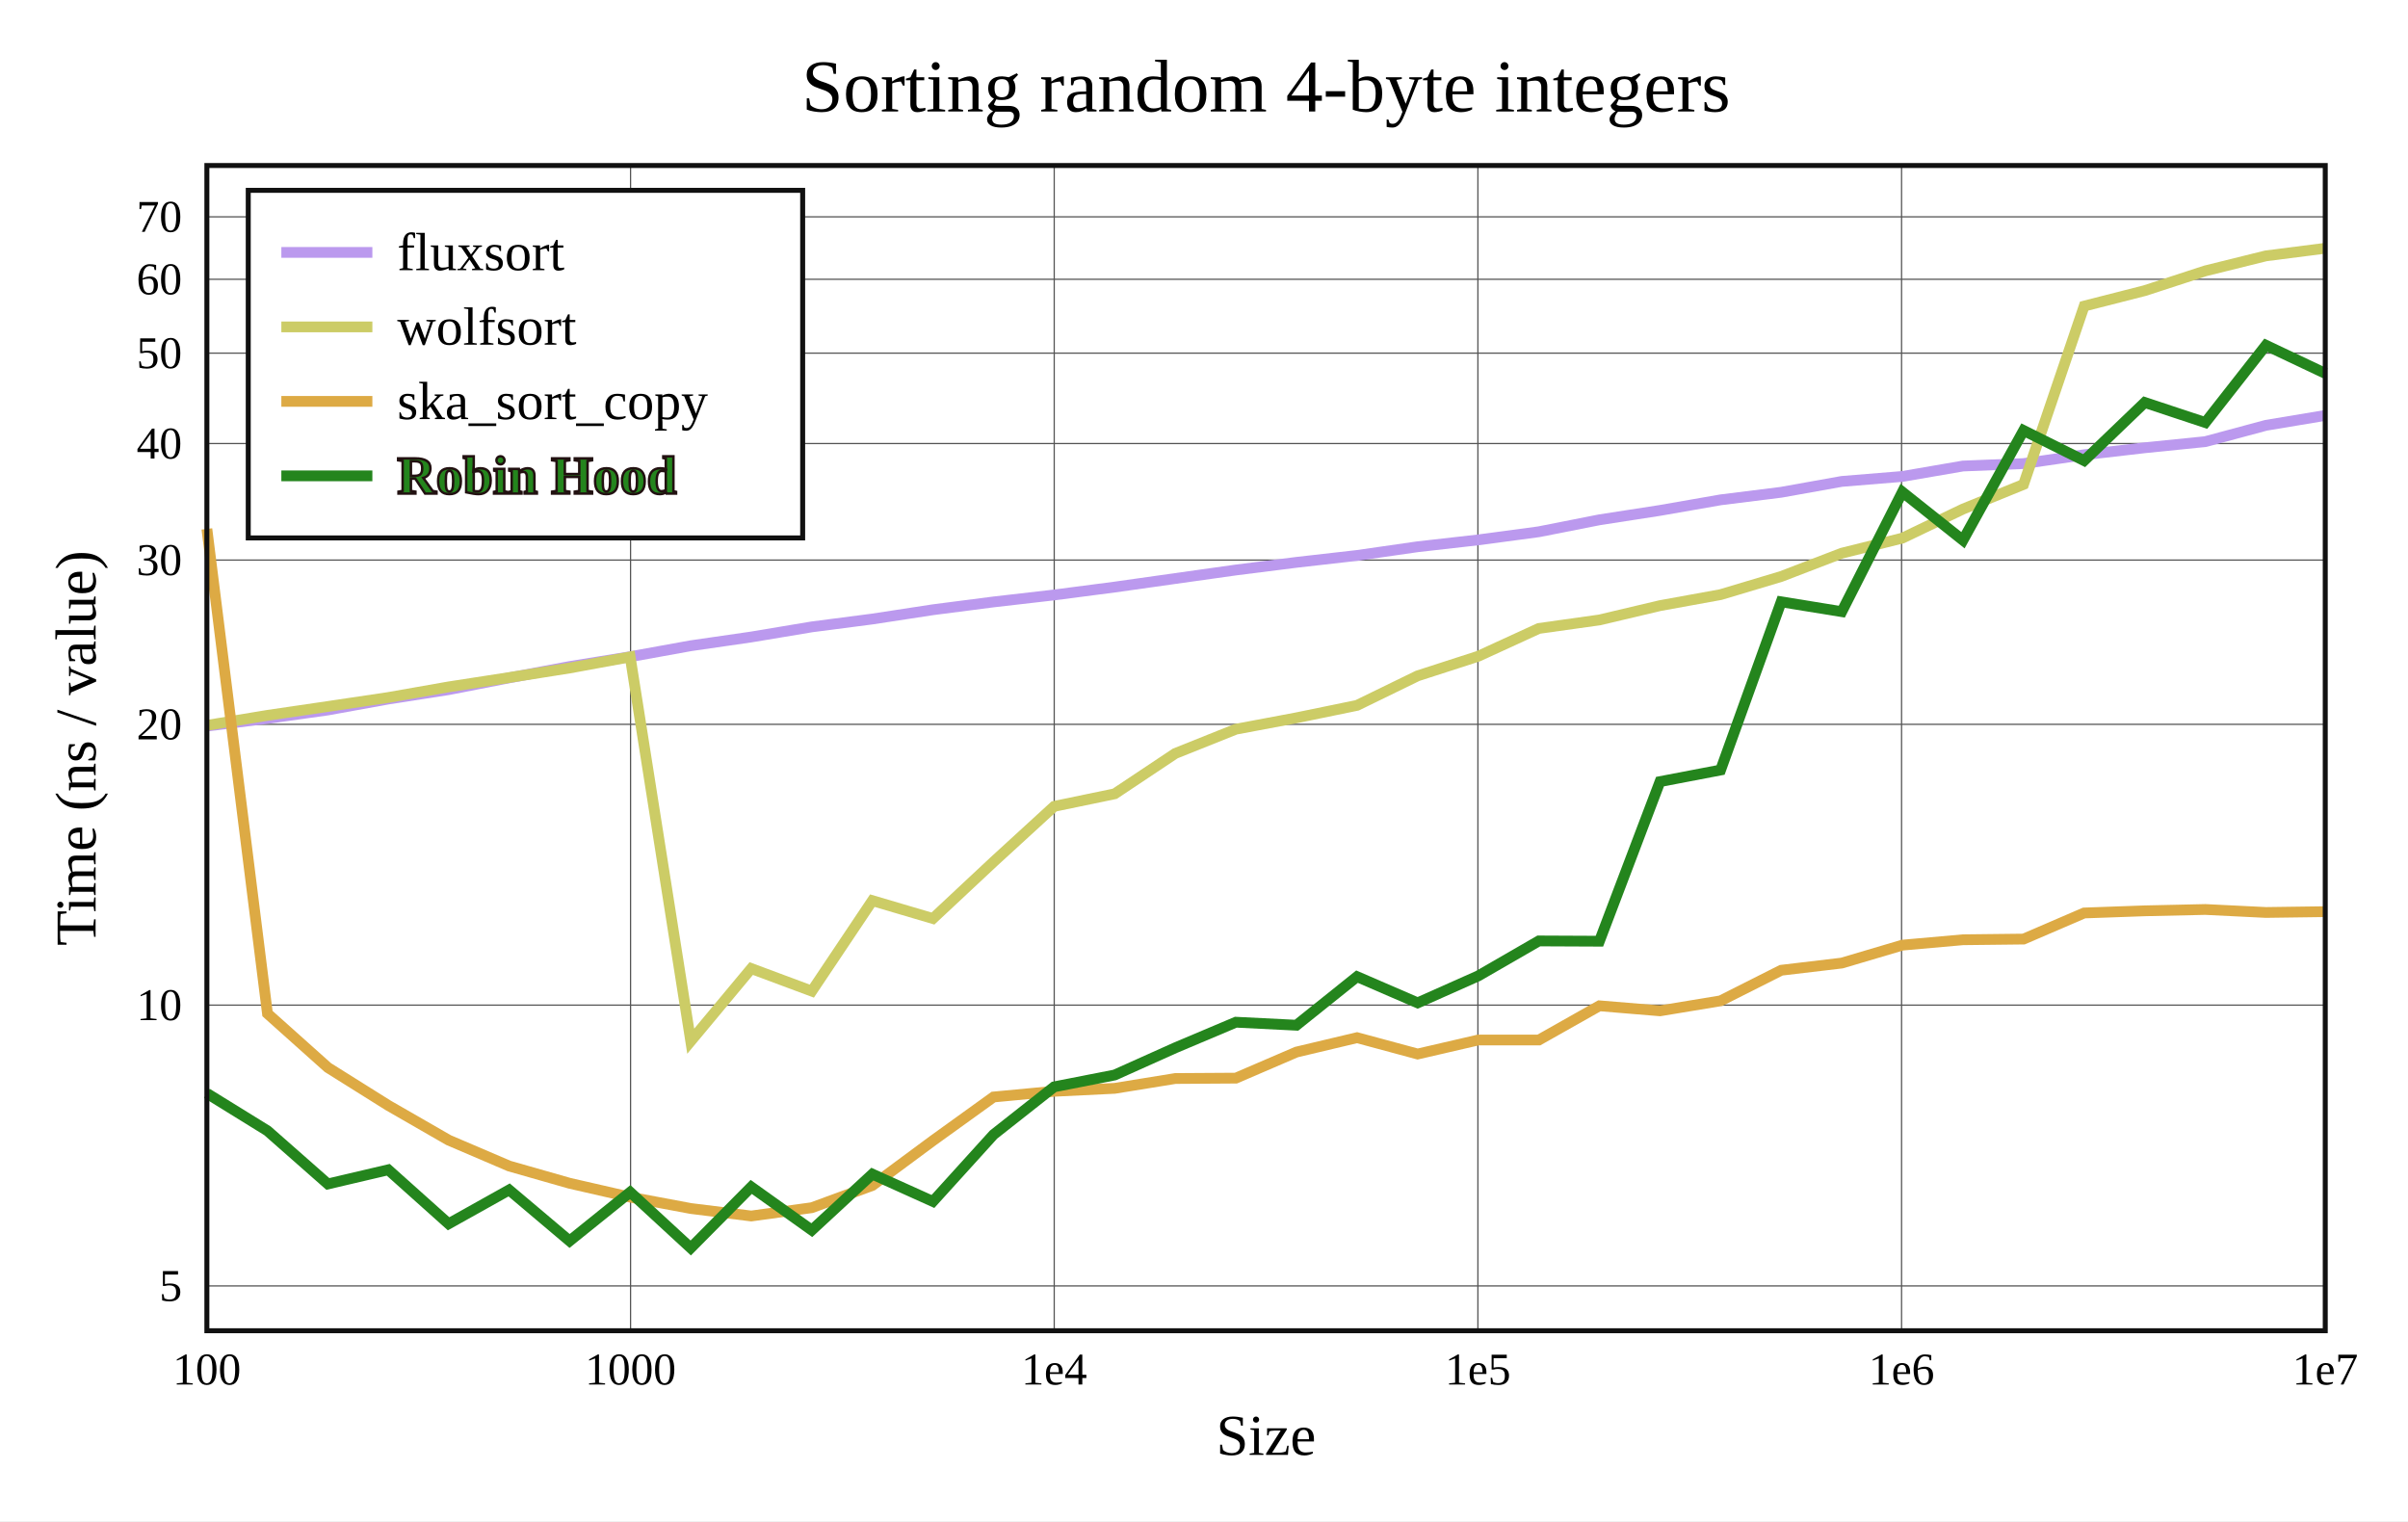
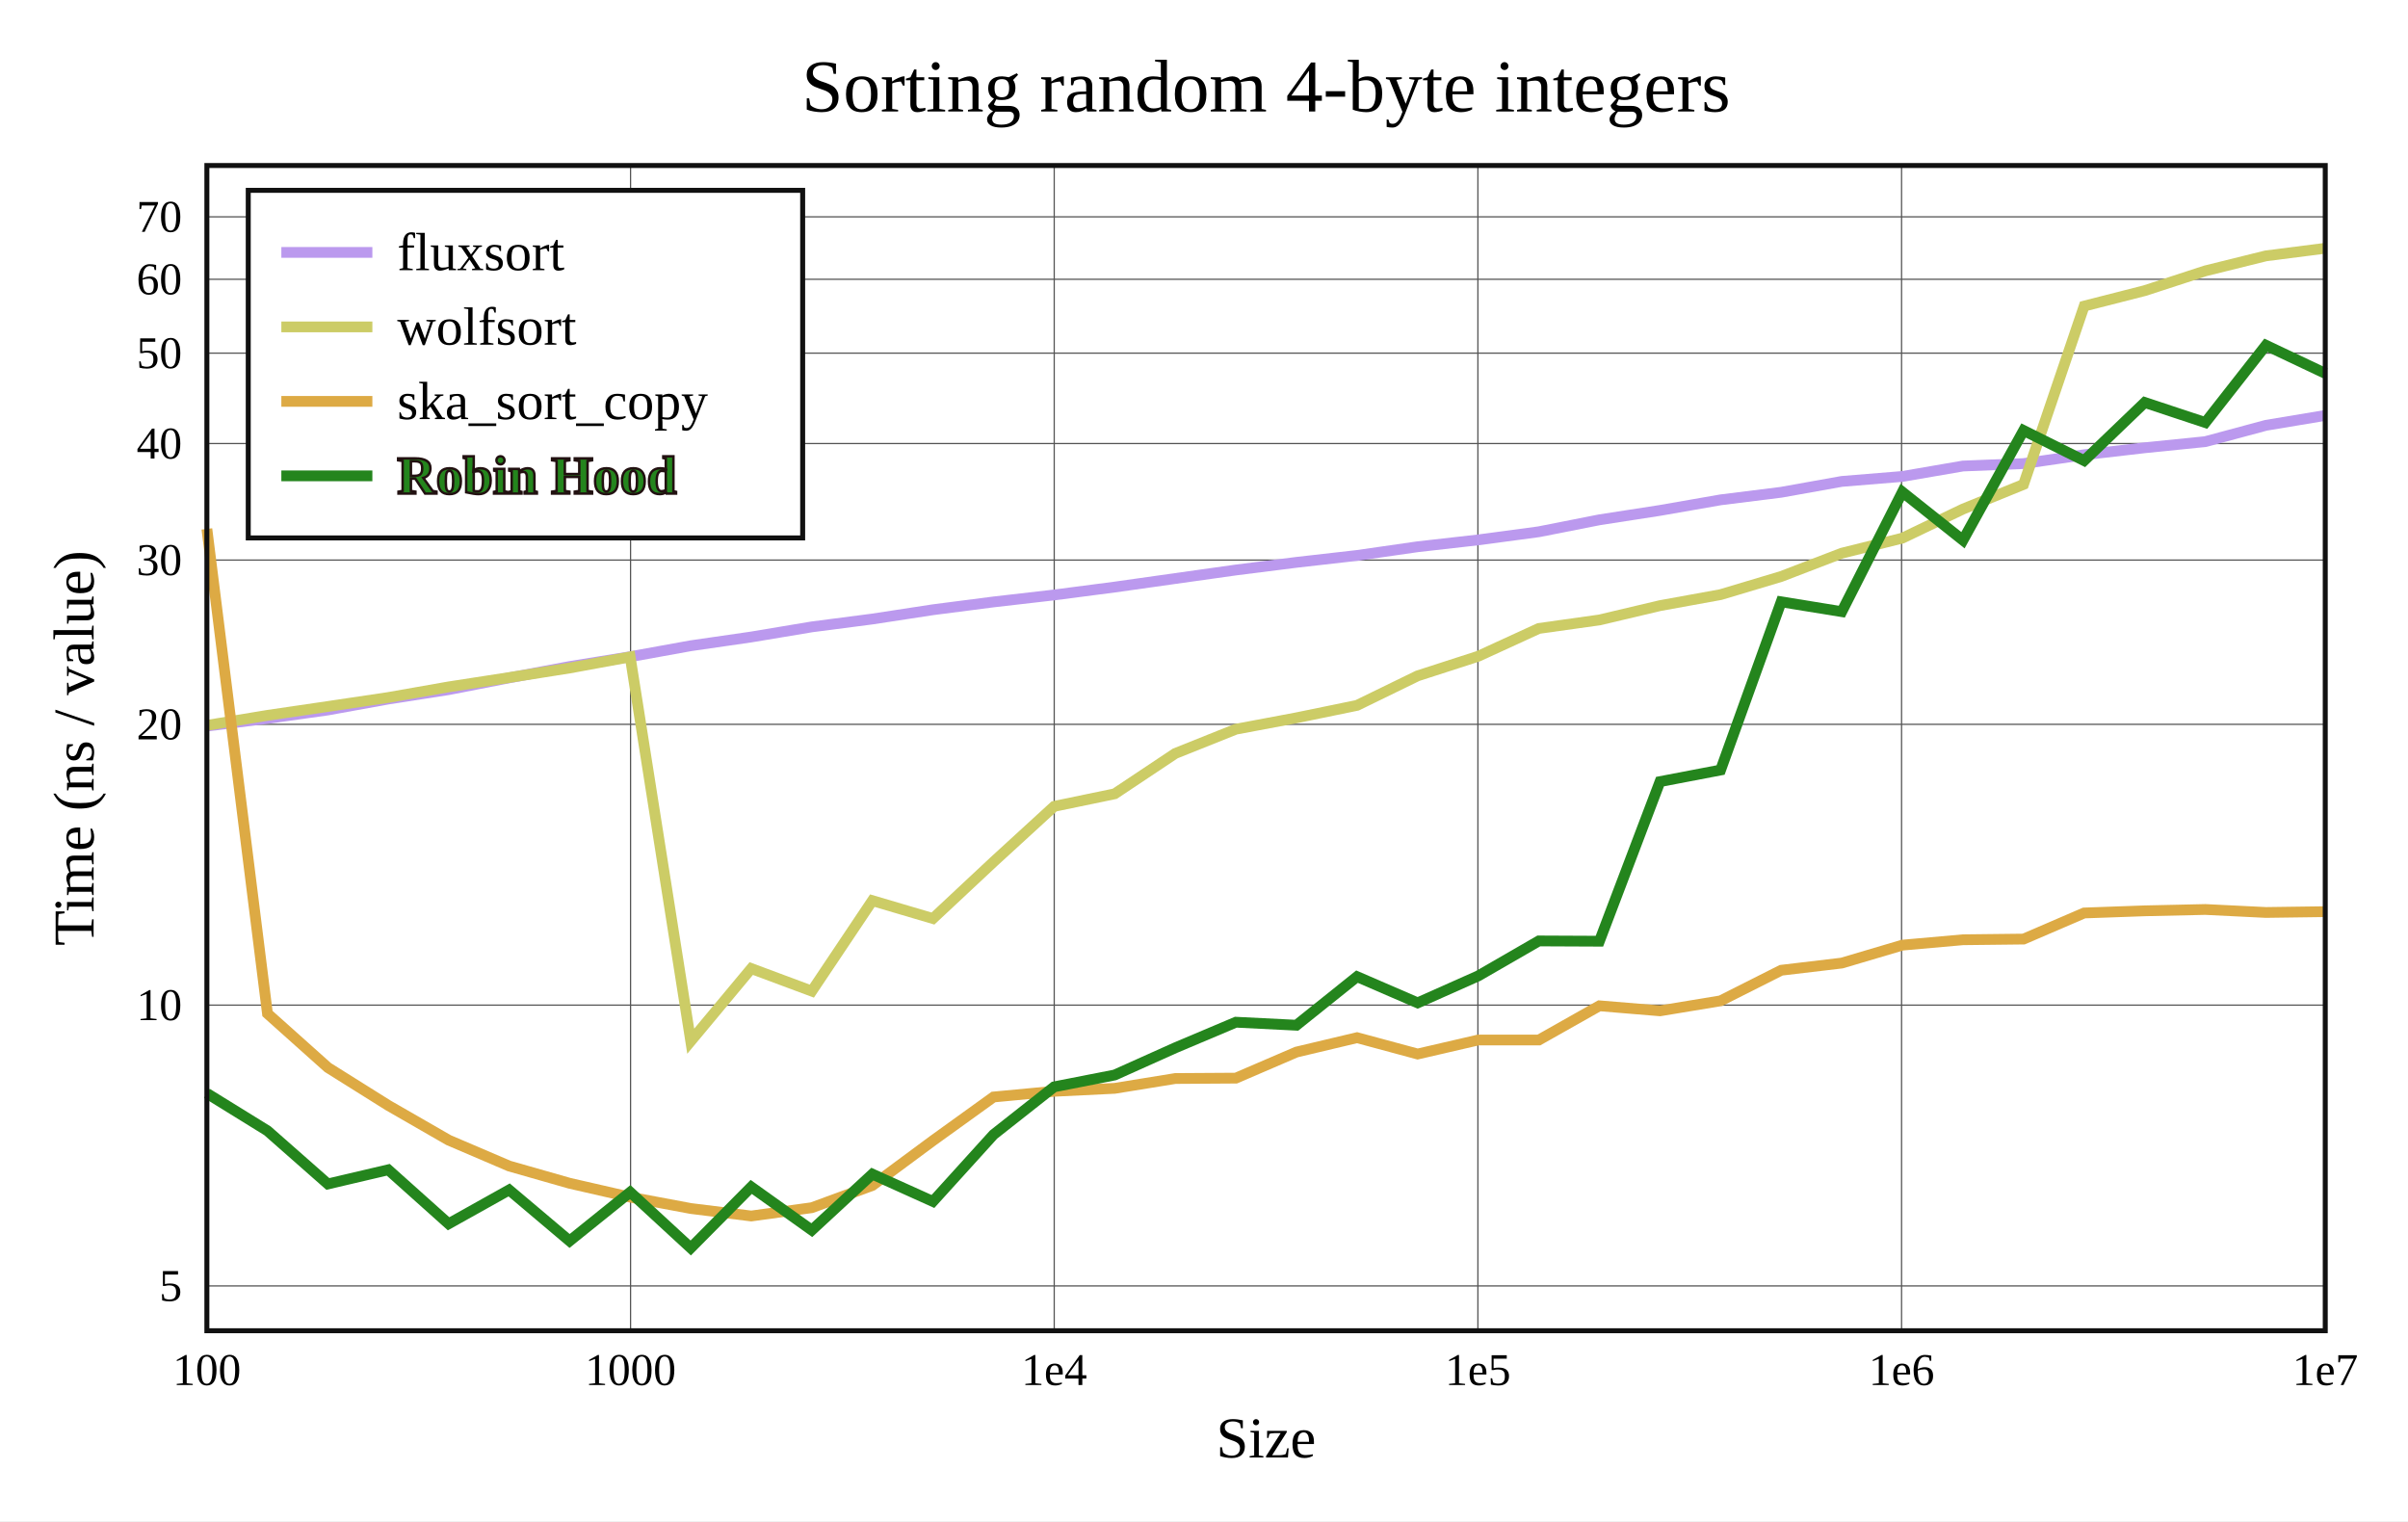
<svg xmlns="http://www.w3.org/2000/svg" viewBox="-50 -40 582 367.6" height="551.400" width="873">
  <g stroke-width="1.2" font-size="14px" text-anchor="middle">
    <rect fill="white" x="-50" y="-40" width="582" height="367.6" />
    <text dy="0.33em" font-size="18px" x="256" y="-19">Sorting random 4-byte integers</text>
-     <text dy="1em" x="256" y="297.6">Size</text>
-     <text transform="rotate(-90)" dy="-0.35em" x="-140.8" y="-22">Time (ns / value)</text>
+     <text dy="0.33em" x="256" y="307.6">Size</text>
+     <text dy="0.33em" transform="rotate(-90)" x="-140.8" y="-32">Time (ns / value)</text>
    <g stroke-width="0.3" stroke="#555">
      <path d="M102.4 0v281.6" />
      <path d="M204.8 0v281.6" />
      <path d="M307.2 0v281.6" />
      <path d="M409.6 0v281.6" />
      <path d="M0 270.770h512" />
      <path d="M0 202.910h512" />
      <path d="M0 135.049h512" />
      <path d="M0 95.354h512" />
      <path d="M0 67.189h512" />
      <path d="M0 45.343h512" />
      <path d="M0 27.493h512" />
      <path d="M0 12.402h512" />
    </g>
    <g font-size="11px">
-       <text x="0" y="294.6">100</text>
-       <text x="102.4" y="294.6">1000</text>
-       <text x="204.8" y="294.6">1e4</text>
-       <text x="307.2" y="294.6">1e5</text>
-       <text x="409.6" y="294.6">1e6</text>
-       <text x="512" y="294.6">1e7</text>
+       <text dy="0.33em" x="0" y="291.1">100</text>
+       <text dy="0.33em" x="102.4" y="291.1">1000</text>
+       <text dy="0.33em" x="204.8" y="291.1">1e4</text>
+       <text dy="0.33em" x="307.2" y="291.1">1e5</text>
+       <text dy="0.33em" x="409.6" y="291.1">1e6</text>
+       <text dy="0.33em" x="512" y="291.1">1e7</text>
      <g text-anchor="end">
        <text dy="0.33em" x="-6" y="270.770">5</text>
        <text dy="0.33em" x="-6" y="202.910">10</text>
        <text dy="0.33em" x="-6" y="135.049">20</text>
        <text dy="0.33em" x="-6" y="95.354">30</text>
        <text dy="0.33em" x="-6" y="67.189">40</text>
        <text dy="0.33em" x="-6" y="45.343">50</text>
        <text dy="0.33em" x="-6" y="27.493">60</text>
        <text dy="0.33em" x="-6" y="12.402">70</text>
      </g>
    </g>
    <g stroke-width="2.6" fill="none">
      <path stroke="#b9e" d="M0 135.471L14.644 133.626L29.241 131.582L43.841 128.935L58.423 126.666L73.061 123.815L87.667 121.082L102.310 118.709L116.948 116.060L131.571 113.942L146.207 111.499L160.847 109.597L175.487 107.358L190.129 105.469L204.773 103.783L219.415 101.878L234.059 99.810L248.704 97.752L263.347 95.903L277.991 94.237L292.636 92.134L307.280 90.475L321.925 88.513L336.569 85.623L351.214 83.354L365.859 80.798L380.503 78.967L395.148 76.344L409.793 75.145L424.437 72.624L439.082 72.038L453.727 69.904L468.372 68.213L483.016 66.730L497.661 62.791L512 60.396" />
      <path stroke="#cc6" d="M0 135.299L14.644 132.881L29.241 130.740L43.841 128.567L58.423 126.004L73.061 123.745L87.667 121.439L102.310 118.750L116.948 211.628L131.571 194.070L146.207 199.523L160.847 177.662L175.487 181.984L190.129 168.291L204.773 154.879L219.415 151.840L234.059 142.086L248.704 136.226L263.347 133.476L277.991 130.469L292.636 123.331L307.280 118.597L321.925 111.877L336.569 109.824L351.214 106.364L365.859 103.702L380.503 99.320L395.148 93.691L409.793 90.047L424.437 83.028L439.082 77.065L453.727 33.972L468.372 30.237L483.016 25.462L497.661 21.833L512 20" />
      <path stroke="#da4" d="M0 87.828L14.644 204.948L29.241 217.995L43.841 227.147L58.423 235.534L73.061 241.796L87.667 245.962L102.310 249.316L116.948 252.060L131.571 253.872L146.207 251.866L160.847 246.495L175.487 235.657L190.129 225.112L204.773 223.733L219.415 223.021L234.059 220.646L248.704 220.552L263.347 214.253L277.991 210.776L292.636 214.727L307.280 211.339L321.925 211.339L336.569 203.076L351.214 204.290L365.859 201.868L380.503 194.482L395.148 192.746L409.793 188.413L424.437 187.113L439.082 186.947L453.727 180.642L468.372 180.121L483.016 179.795L497.661 180.517L512 180.322" />
      <path stroke="#24851d" d="M0 224.231L14.644 233.279L29.241 246.129L43.841 242.704L58.423 255.751L73.061 247.571L87.667 259.903L102.310 248.113L116.948 261.6L131.571 246.847L146.207 257.292L160.847 243.753L175.487 250.360L190.129 234.205L204.773 222.661L219.415 219.793L234.059 213.225L248.704 207.039L263.347 207.767L277.991 196.030L292.636 202.363L307.280 195.848L321.925 187.397L336.569 187.464L351.214 148.892L365.859 146.091L380.503 105.441L395.148 107.821L409.793 78.909L424.437 90.558L439.082 64.039L453.727 71.323L468.372 57.268L483.016 62.119L497.661 43.445L512 50.235" />
    </g>
    <rect stroke="#111" fill="none" x="0" y="0" width="512" height="281.6" />
    <g transform="translate(10,6)" text-anchor="start" font-size="13px">
      <rect fill="white" stroke="#111" x="0" y="0" width="134" height="84" />
      <g stroke-width="2.6">
        <path stroke="#b9e" d="M8 15h22" />
        <path stroke="#cc6" d="M8 33h22" />
        <path stroke="#da4" d="M8 51h22" />
        <path stroke="#24851d" d="M8 69h22" />
      </g>
      <text dy="0.33em" x="36" y="15">fluxsort</text>
      <text dy="0.33em" x="36" y="33">wolfsort</text>
      <text dy="0.33em" x="36" y="51">ska_sort_copy</text>
      <text dy="0.33em" font-weight="bold" stroke-width="0.6" stroke="#211" fill="#24851d" x="36" y="69">Robin Hood</text>
    </g>
  </g>
</svg>
